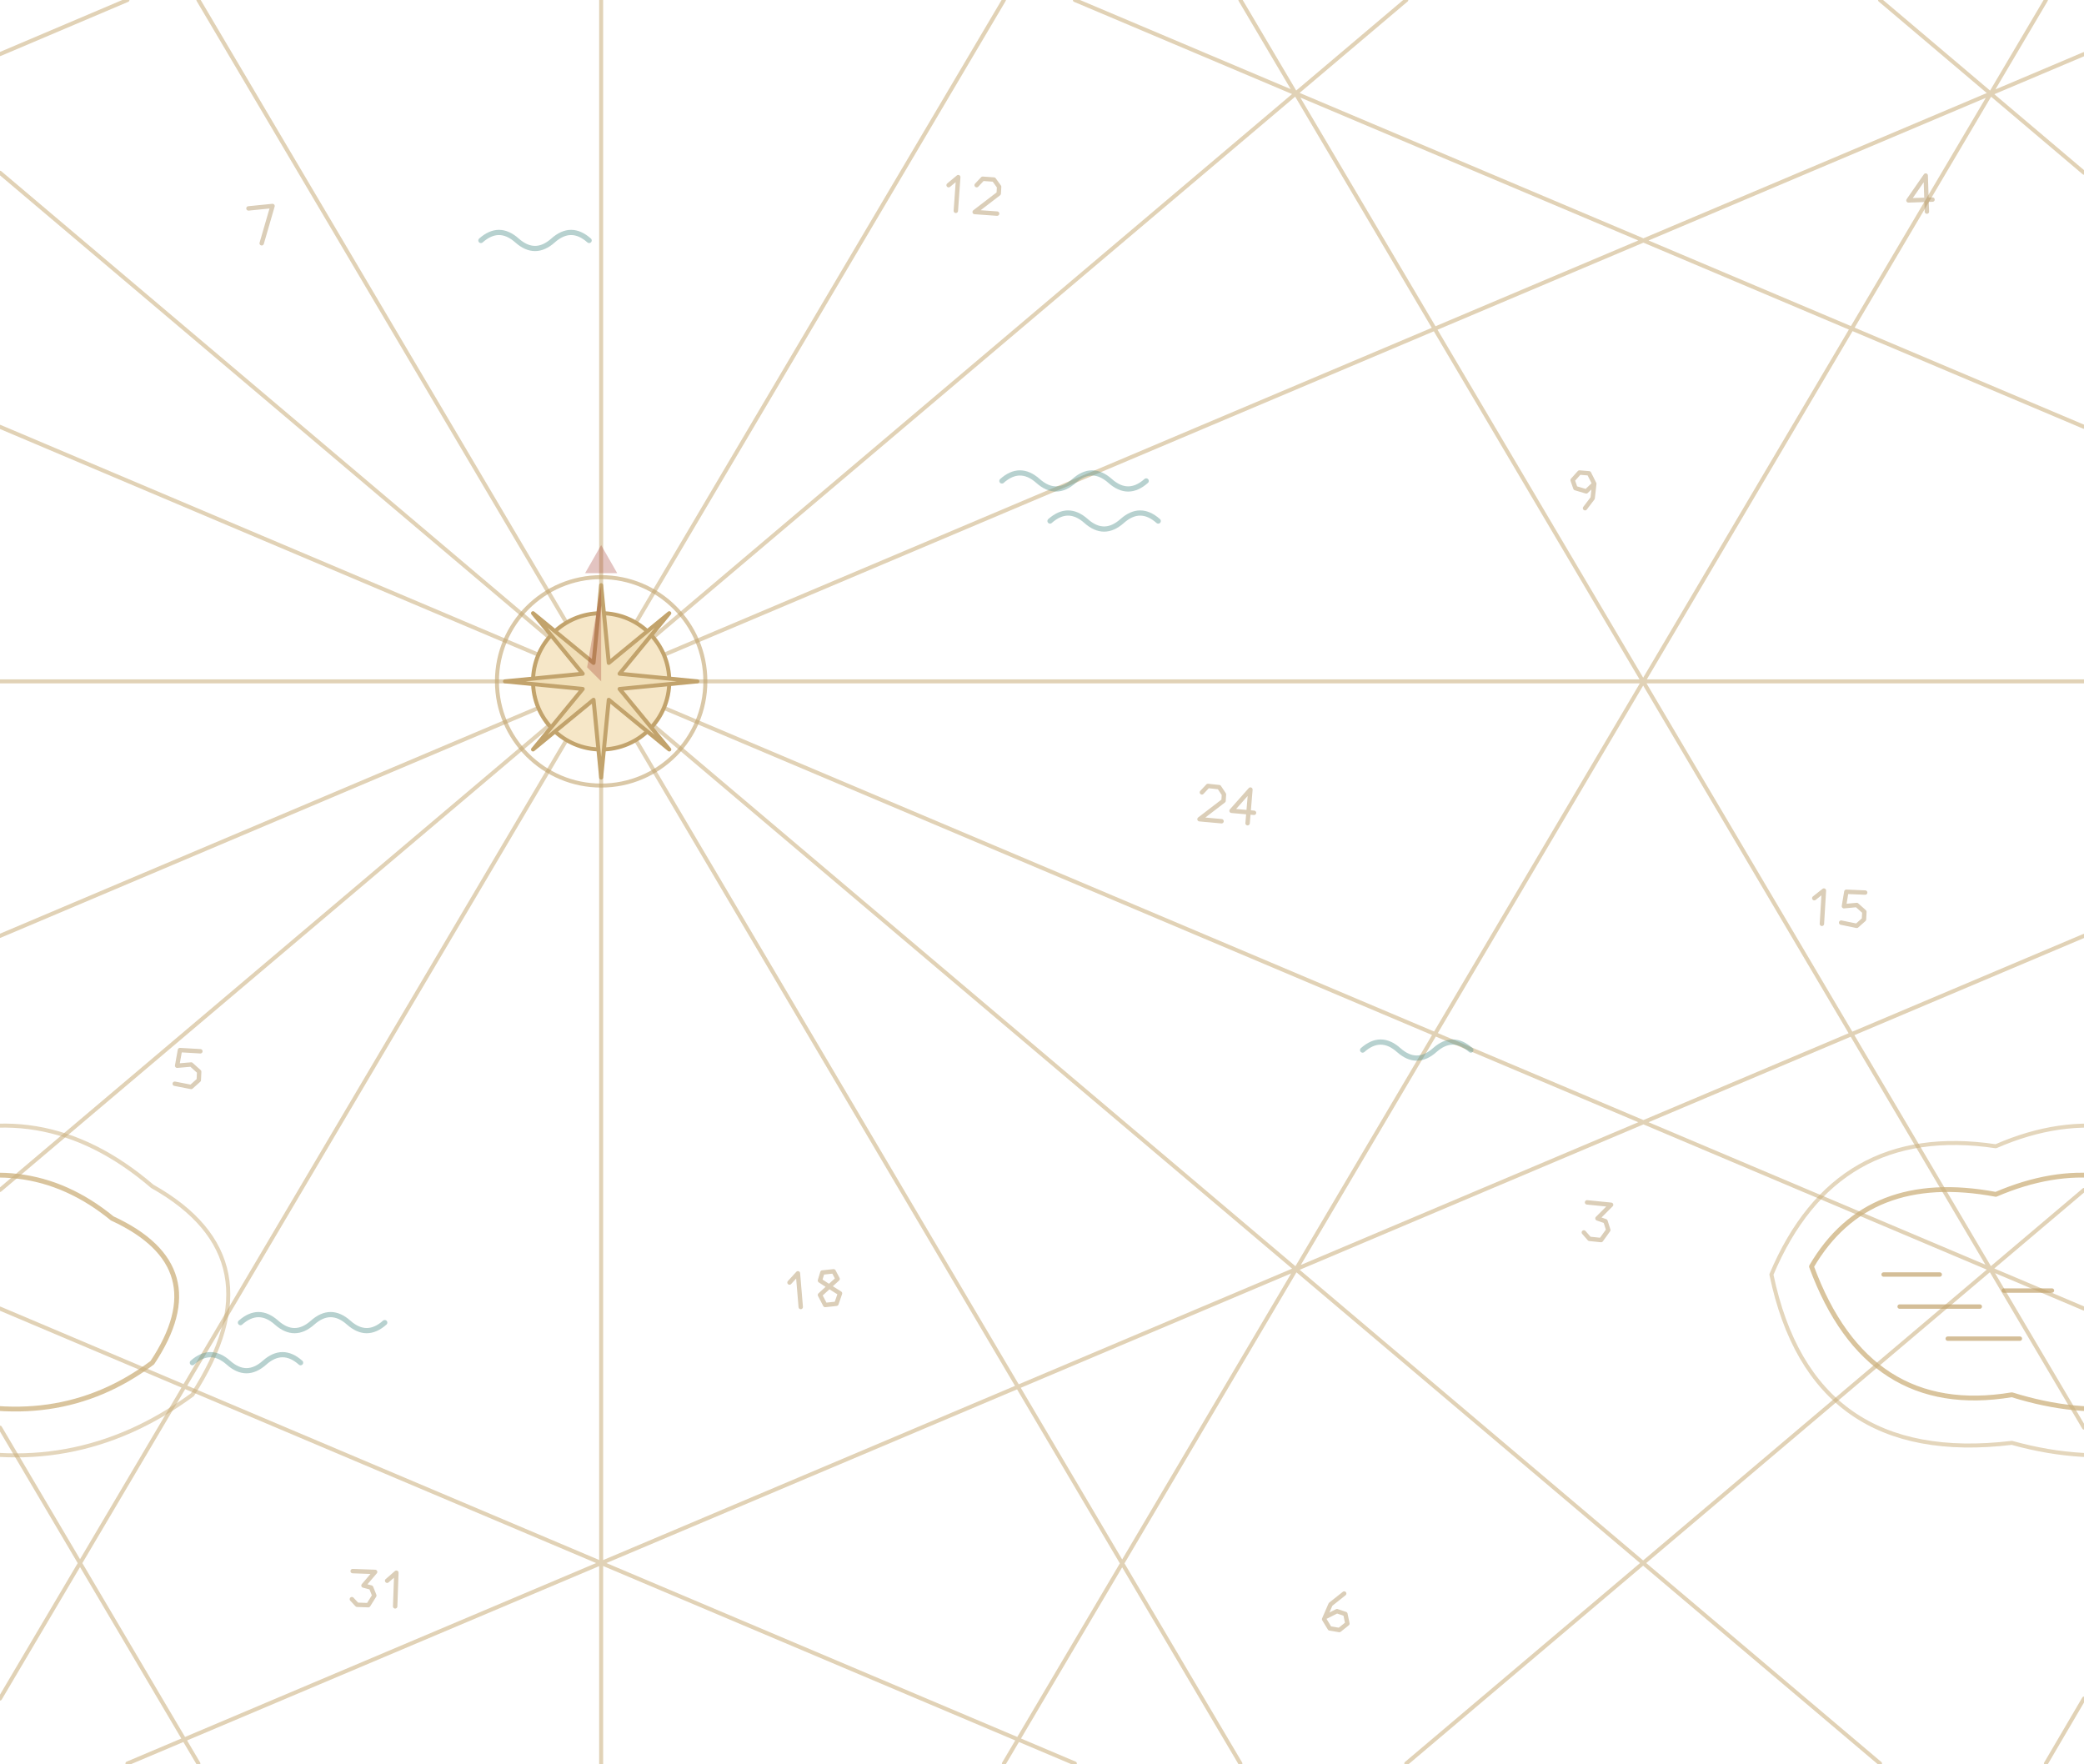
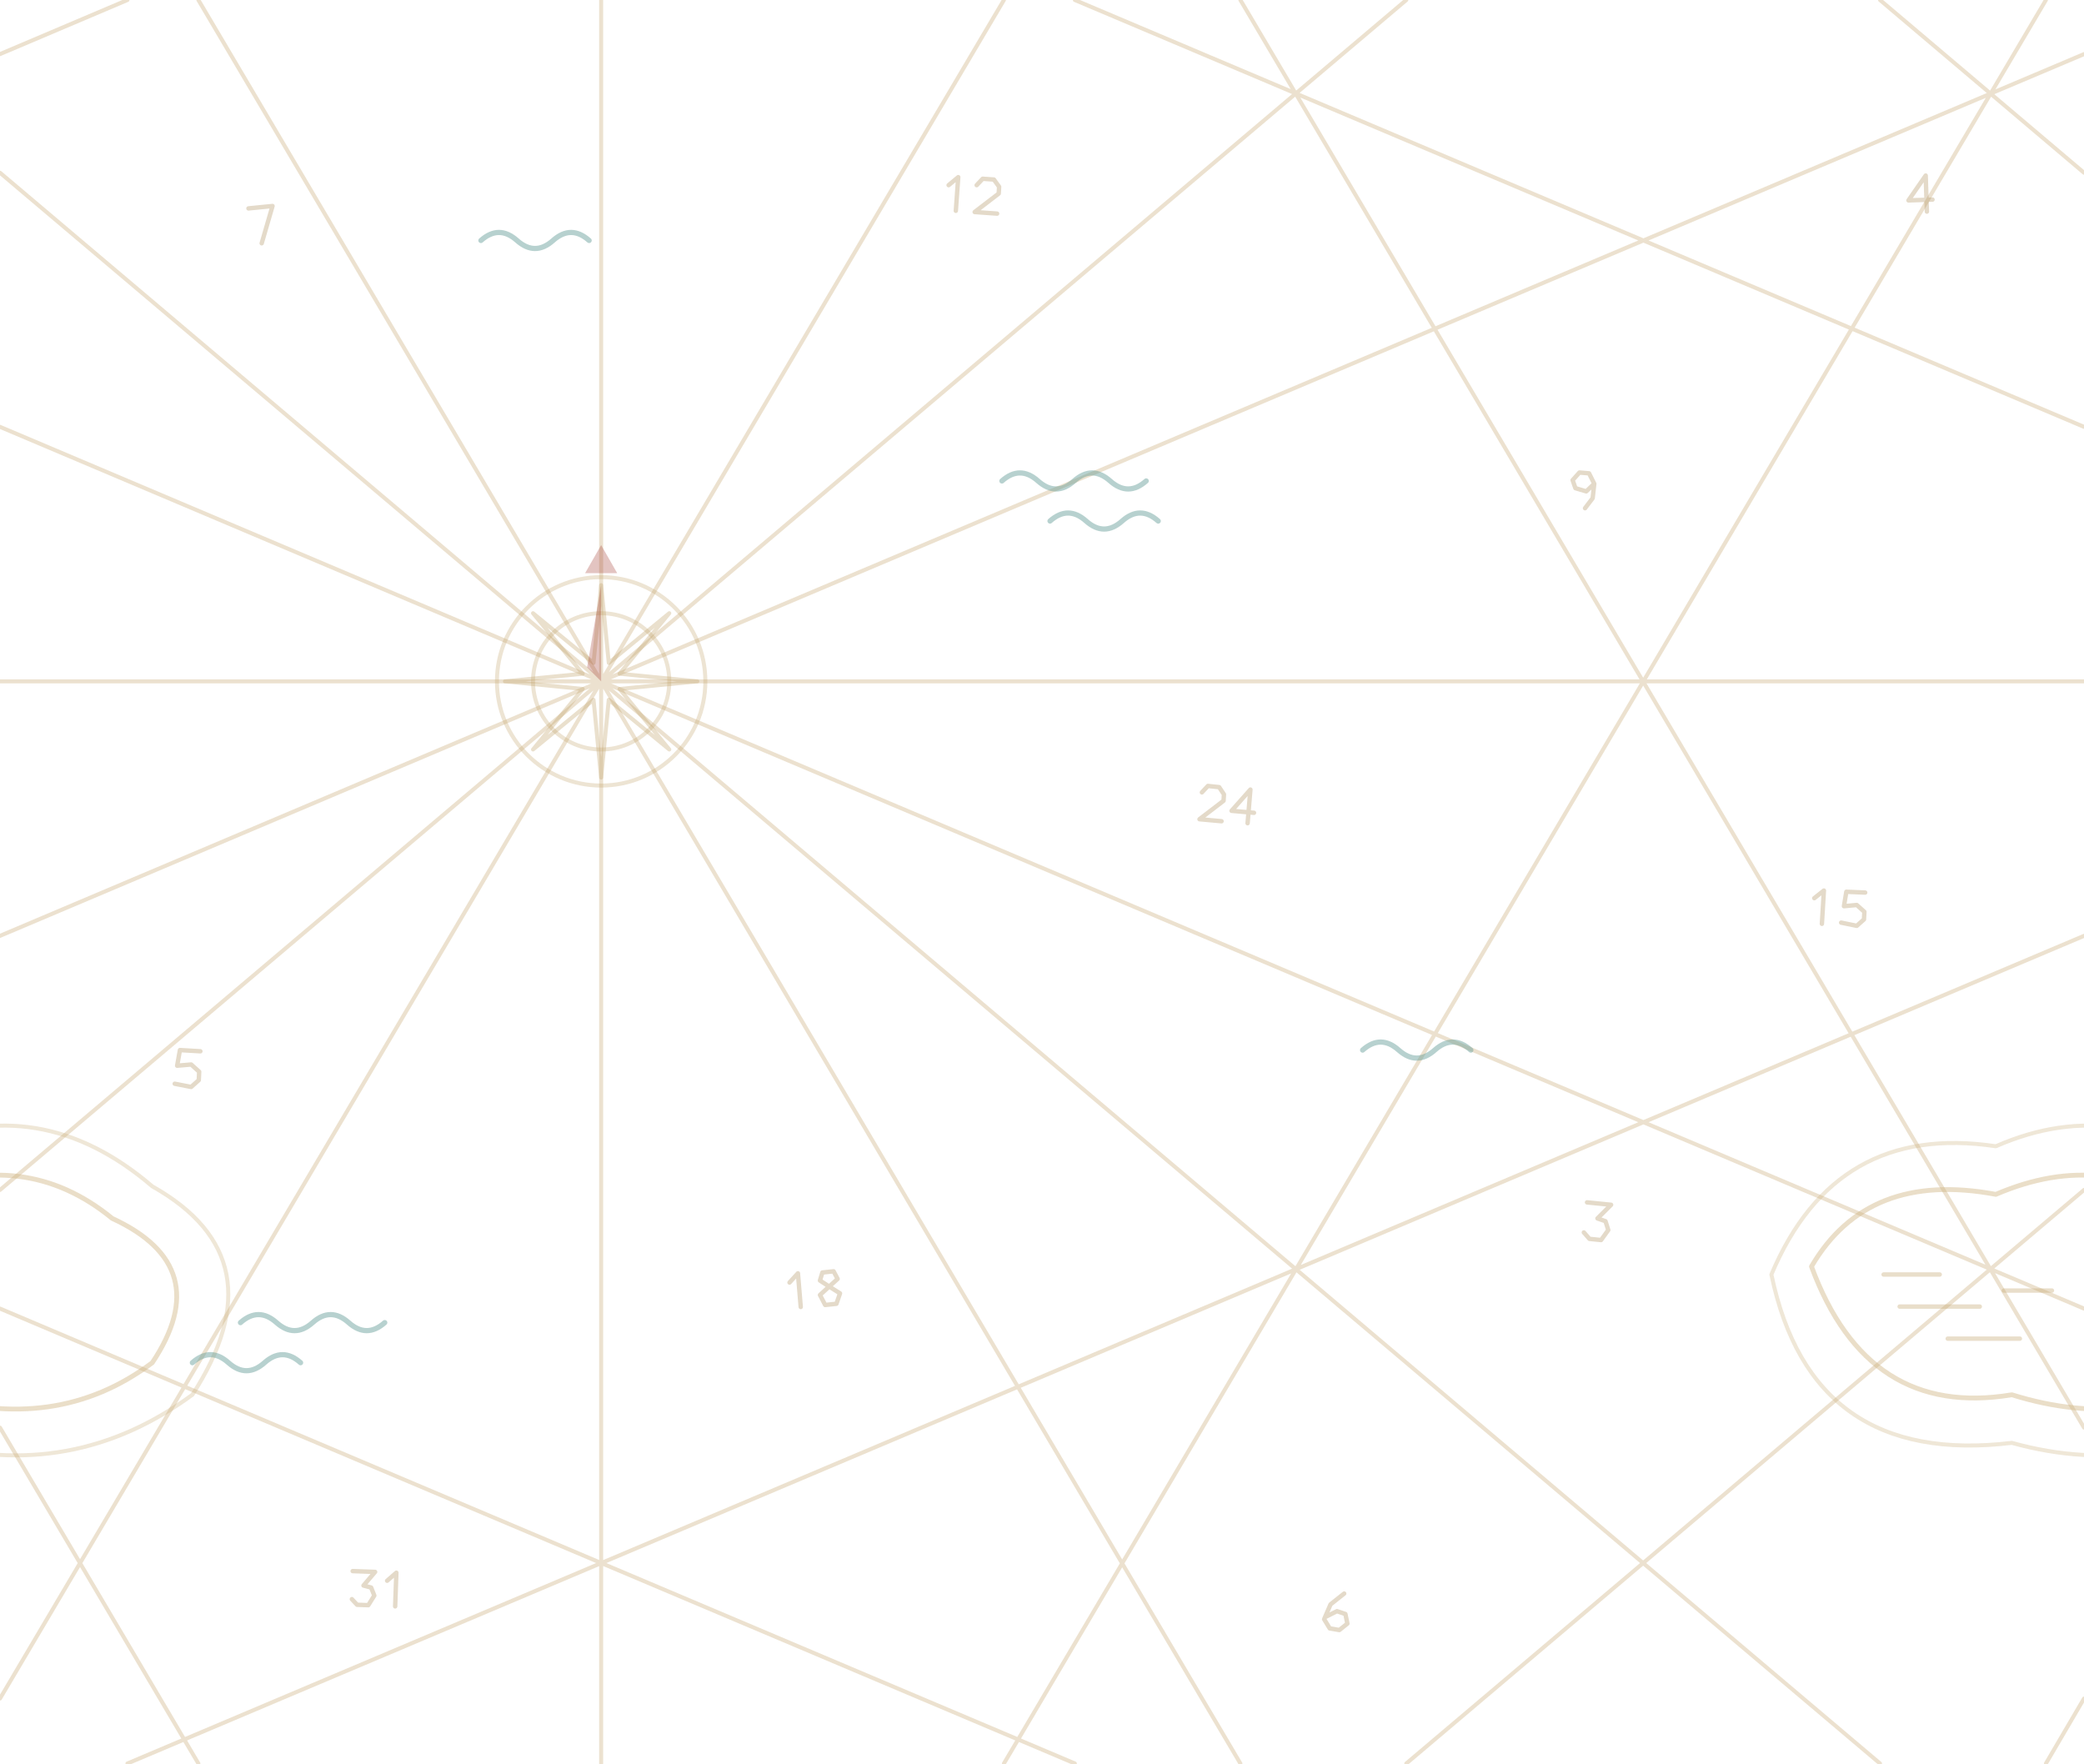
<svg xmlns="http://www.w3.org/2000/svg" viewBox="0 0 520 440" stroke-linecap="round" stroke-linejoin="round">
-   <path d="M0 170L150 170M150 170L520 170M150 0L150 170M150 170L150 440M0 43.1L150 170M469.1 0L520 43.1M150 170L469.1 440M0 296.9L150 170M150 170L350.9 0M350.9 440L520 296.9M0 106.5L150 170M268.2 0L520 106.5M0 326.5L268.2 440M150 170L520 326.5M0 233.5L150 170M0 13.5L31.8 0M31.8 440L520 233.5M150 170L520 13.5M49.5 0L150 170M0 356.2L49.5 440M309.5 0L520 356.2M150 170L309.5 440M0 423.8L150 170M150 170L250.5 0M250.5 440L510.5 0M510.5 440L520 423.8" fill="none" stroke="#c9ad7a" stroke-width="1" opacity="0.55" />
-   <path d="M442 318Q458 280 498 286Q530 272 558 296Q590 314 568 348Q538 370 502 360Q452 366 442 318Z" fill="none" stroke="#c9ad7a" stroke-width="1" opacity="0.5" />
+   <path d="M0 170L150 170M150 170L520 170M150 0L150 170M150 170L150 440M0 43.1L150 170M469.1 0L520 43.1M150 170L469.1 440M0 296.9L150 170M150 170L350.9 0M350.9 440L520 296.9M0 106.5L150 170M268.2 0L520 106.5M0 326.5L268.2 440M150 170L520 326.5M0 233.5L150 170M0 13.5L31.8 0M31.8 440L520 233.5M150 170L520 13.5M49.5 0L150 170M0 356.2L49.5 440M309.5 0L520 356.2M150 170L309.5 440M0 423.8L150 170M150 170L250.5 0M250.5 440L510.5 0M510.5 440L520 423.8" fill="none" stroke="#c9ad7a" stroke-width="1" opacity="0.36" />
+   <path d="M442 318Q458 280 498 286Q530 272 558 296Q590 314 568 348Q538 370 502 360Q452 366 442 318Z" fill="none" stroke="#c9ad7a" stroke-width="1" opacity="0.3" />
  <g transform="translate(-520 0)">
-     <path d="M442 318Q458 280 498 286Q530 272 558 296Q590 314 568 348Q538 370 502 360Q452 366 442 318Z" fill="none" stroke="#c9ad7a" stroke-width="1" opacity="0.5" />
+     <path d="M442 318Q458 280 498 286Q530 272 558 296Q590 314 568 348Q538 370 502 360Q452 366 442 318Z" fill="none" stroke="#c9ad7a" stroke-width="1" opacity="0.3" />
  </g>
-   <path d="M452 316Q466 292 498 298Q526 286 548 304Q574 316 558 340Q534 358 502 348Q466 354 452 316Z" fill="none" stroke="#ccb07c" stroke-width="1.2" opacity="0.75" />
+   <path d="M452 316Q466 292 498 298Q526 286 548 304Q574 316 558 340Q534 358 502 348Q466 354 452 316Z" fill="none" stroke="#ccb07c" stroke-width="1.2" opacity="0.42" />
  <g transform="translate(-520 0)">
-     <path d="M452 316Q466 292 498 298Q526 286 548 304Q574 316 558 340Q534 358 502 348Q466 354 452 316Z" fill="none" stroke="#ccb07c" stroke-width="1.2" opacity="0.75" />
+     <path d="M452 316Q466 292 498 298Q526 286 548 304Q574 316 558 340Q534 358 502 348Q466 354 452 316Z" fill="none" stroke="#ccb07c" stroke-width="1.2" opacity="0.42" />
  </g>
-   <path d="M470 318h14M474 326h20M486 334h18M500 322h12" fill="none" stroke="#c2a36c" stroke-width="1.1" opacity="0.7" />
-   <circle cx="150" cy="170" r="26" fill="none" stroke="#c2a36c" stroke-width="1" opacity="0.6" />
-   <circle cx="150" cy="170" r="17" fill="#f6e7c8" stroke="#c2a36c" stroke-width="1" />
-   <polygon points="150,146 151.9,165.4 167,153 154.6,168.1 174,170 154.6,171.9 167,187 151.9,174.6 150,194 148.1,174.6 133,187 145.4,171.9 126,170 145.4,168.1 133,153 148.1,165.4" fill="#f1dfb8" stroke="#c2a36c" stroke-width="1" />
+   <path d="M470 318h14M474 326h20M486 334h18M500 322h12" fill="none" stroke="#c2a36c" stroke-width="1.1" opacity="0.36" />
+   <circle cx="150" cy="170" r="26" fill="none" stroke="#c2a36c" stroke-width="1" opacity="0.3" />
+   <circle cx="150" cy="170" r="17" fill="none" stroke="#c2a36c" stroke-width="1" opacity="0.3" />
+   <polygon points="150,146 151.9,165.4 167,153 154.6,168.1 174,170 154.6,171.9 167,187 151.9,174.6 150,194 148.1,174.6 133,187 145.4,171.9 126,170 145.4,168.1 133,153 148.1,165.4" fill="none" stroke="#c2a36c" stroke-width="1" opacity="0.34" />
  <path d="M150 146L150 170L146.5 166.5Z" fill="#9b2a20" stroke="none" opacity="0.28" />
  <path d="M150 136l-4 7h8Z" fill="#9b2a20" stroke="none" opacity="0.28" />
-   <path d="M62 52L68 51.4L65.3 60.7M236.7 46.2L239.1 44.2L238.5 52.6M243.7 46.2L245.2 44.6L248 44.8L249.3 46.6L249.2 48.3L243.2 52.9L248.8 53.3M397.8 120.7L395.8 122.6L393.1 121.8L392.4 119.8L394.1 117.9L396.5 118.1L397.8 120.7L397.4 124.3L395.5 126.8M299.9 197.7L301.4 196.1L304.2 196.4L305.4 198.2L305.3 199.8L299.3 204.4L304.8 204.9M311.3 205.4L312 197L307.3 202.3L312.9 202.8M50 262.3L44.9 262L44.2 265.9L47.7 265.6L49.7 267.4L49.6 269.5L47.7 271.2L43.6 270.4M197 320L199.1 317.7L199.8 326.1M206.9 321L204.6 319.5L205.2 317.5L208 317.2L209 319.1L206.9 321L204.6 323.1L205.9 325.6L208.7 325.3L209.6 322.7L206.9 321M396 300L402 300.6L398.6 304L400.6 304.7L401.3 306.9L399.5 309.4L396.6 309.1L395.2 307.5M88 392L93.6 392.2L90.7 395.6L92.6 396.1L93.4 398.1L91.9 400.5L89.1 400.4L87.8 399M96.6 394.4L98.9 392.4L98.6 400.8M335.4 397.6L332 400.3L330.4 404L331.8 406.3L334.2 406.7L336.2 405.1L335.7 402.7L333.6 402L331 403.3M452.7 224.1L455.1 222.2L454.6 230.5M465.4 222.7L460.7 222.5L460.1 226.1L463.3 225.8L465.2 227.5L465.1 229.4L463.3 231L459.4 230.2M480.8 52.8L480.5 43.8L476.2 50L482.2 49.8" fill="none" stroke="#a98a55" stroke-width="1.1" opacity="0.42" />
+   <path d="M62 52L68 51.4L65.3 60.7M236.7 46.2L239.1 44.2L238.5 52.6M243.7 46.2L245.2 44.6L248 44.8L249.3 46.6L249.2 48.3L243.2 52.9L248.8 53.3M397.8 120.7L395.8 122.6L393.1 121.8L392.4 119.8L394.1 117.9L396.5 118.1L397.8 120.7L397.4 124.3L395.5 126.8M299.9 197.7L301.4 196.1L304.2 196.4L305.4 198.2L305.3 199.8L299.3 204.4L304.8 204.9M311.3 205.4L312 197L307.3 202.3L312.9 202.8M50 262.3L44.9 262L44.2 265.9L47.7 265.6L49.7 267.4L49.6 269.5L47.7 271.2L43.6 270.4M197 320L199.1 317.7L199.8 326.1M206.9 321L204.6 319.5L205.2 317.5L208 317.2L209 319.1L206.9 321L204.6 323.1L205.9 325.6L208.7 325.3L209.6 322.7L206.9 321M396 300L402 300.6L398.6 304L400.6 304.7L401.3 306.9L399.5 309.4L396.6 309.1L395.2 307.5M88 392L93.6 392.2L90.7 395.6L92.6 396.1L93.4 398.1L91.9 400.5L89.1 400.4L87.8 399M96.6 394.4L98.9 392.4L98.6 400.8M335.4 397.6L332 400.3L330.4 404L331.8 406.3L334.2 406.7L336.2 405.1L335.7 402.7L333.6 402L331 403.3M452.7 224.1L455.1 222.2L454.6 230.5M465.4 222.7L460.7 222.5L460.1 226.1L463.3 225.8L465.2 227.5L465.1 229.4L463.3 231L459.4 230.2M480.8 52.8L480.5 43.8L476.2 50L482.2 49.8" fill="none" stroke="#a98a55" stroke-width="1.1" opacity="0.32" />
  <path d="M250 120q4.5 -4 9 0t9 0t9 0t9 0M262 130q4.5 -4 9 0t9 0t9 0M60 330q4.5 -4 9 0t9 0t9 0t9 0M48 340q4.5 -4 9 0t9 0t9 0M340 262q4.5 -4 9 0t9 0t9 0M120 60q4.5 -4 9 0t9 0t9 0" fill="none" stroke="#5f9a94" stroke-width="1.3" opacity="0.45" />
</svg>
